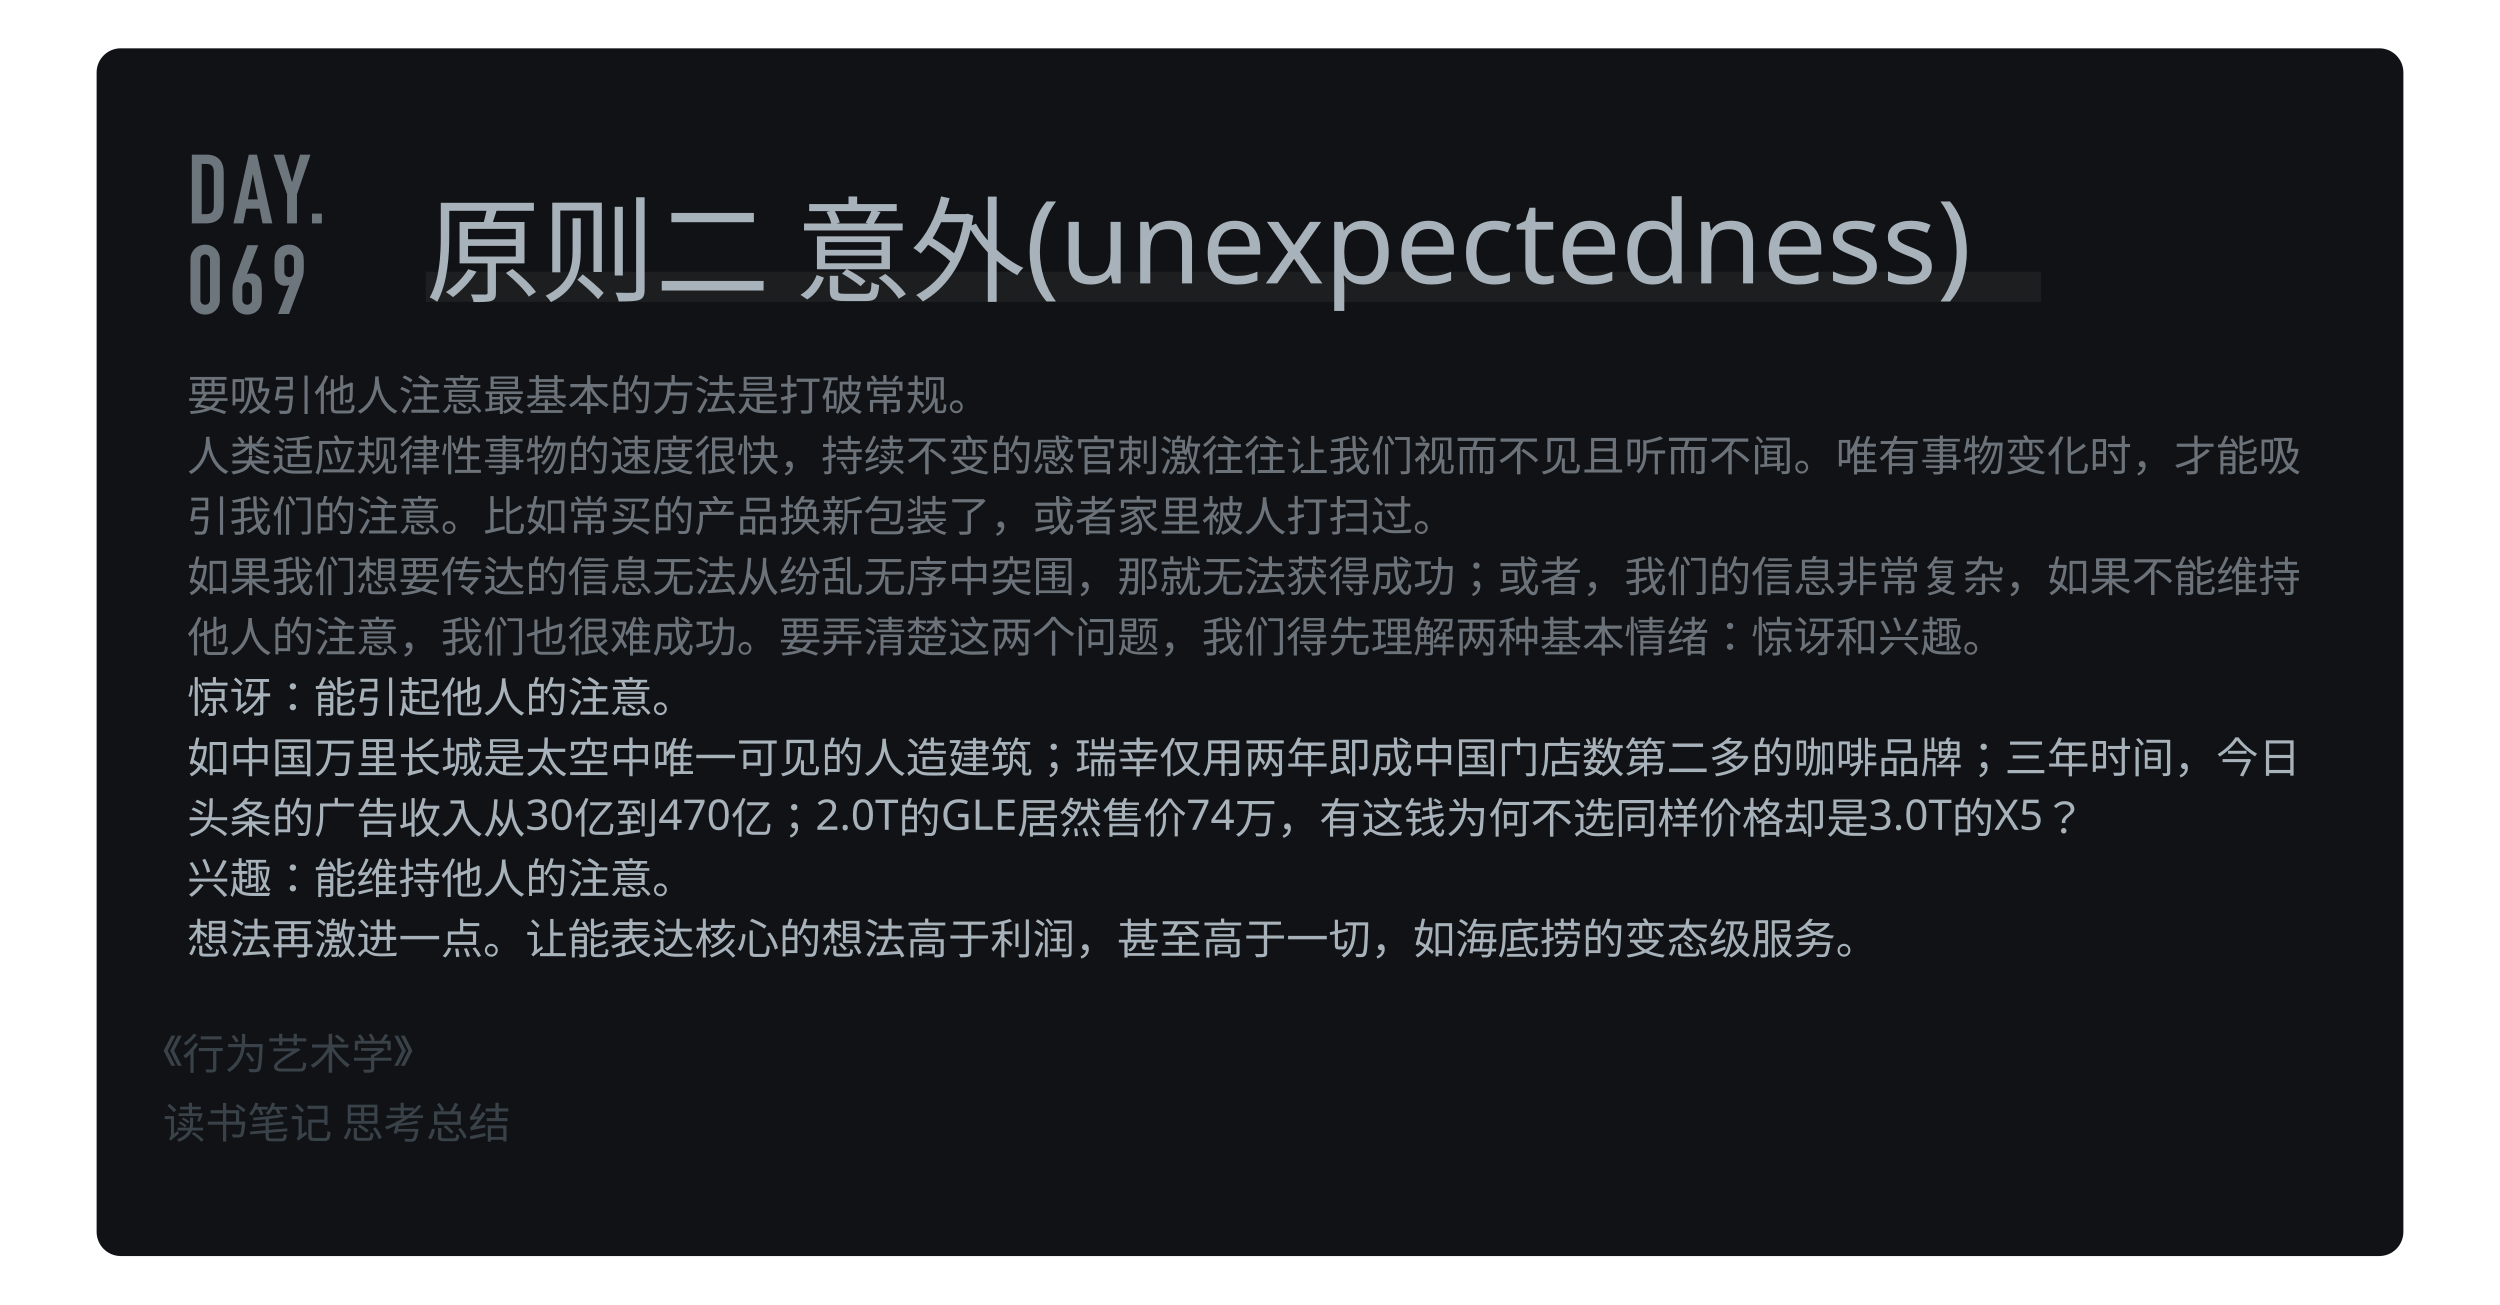
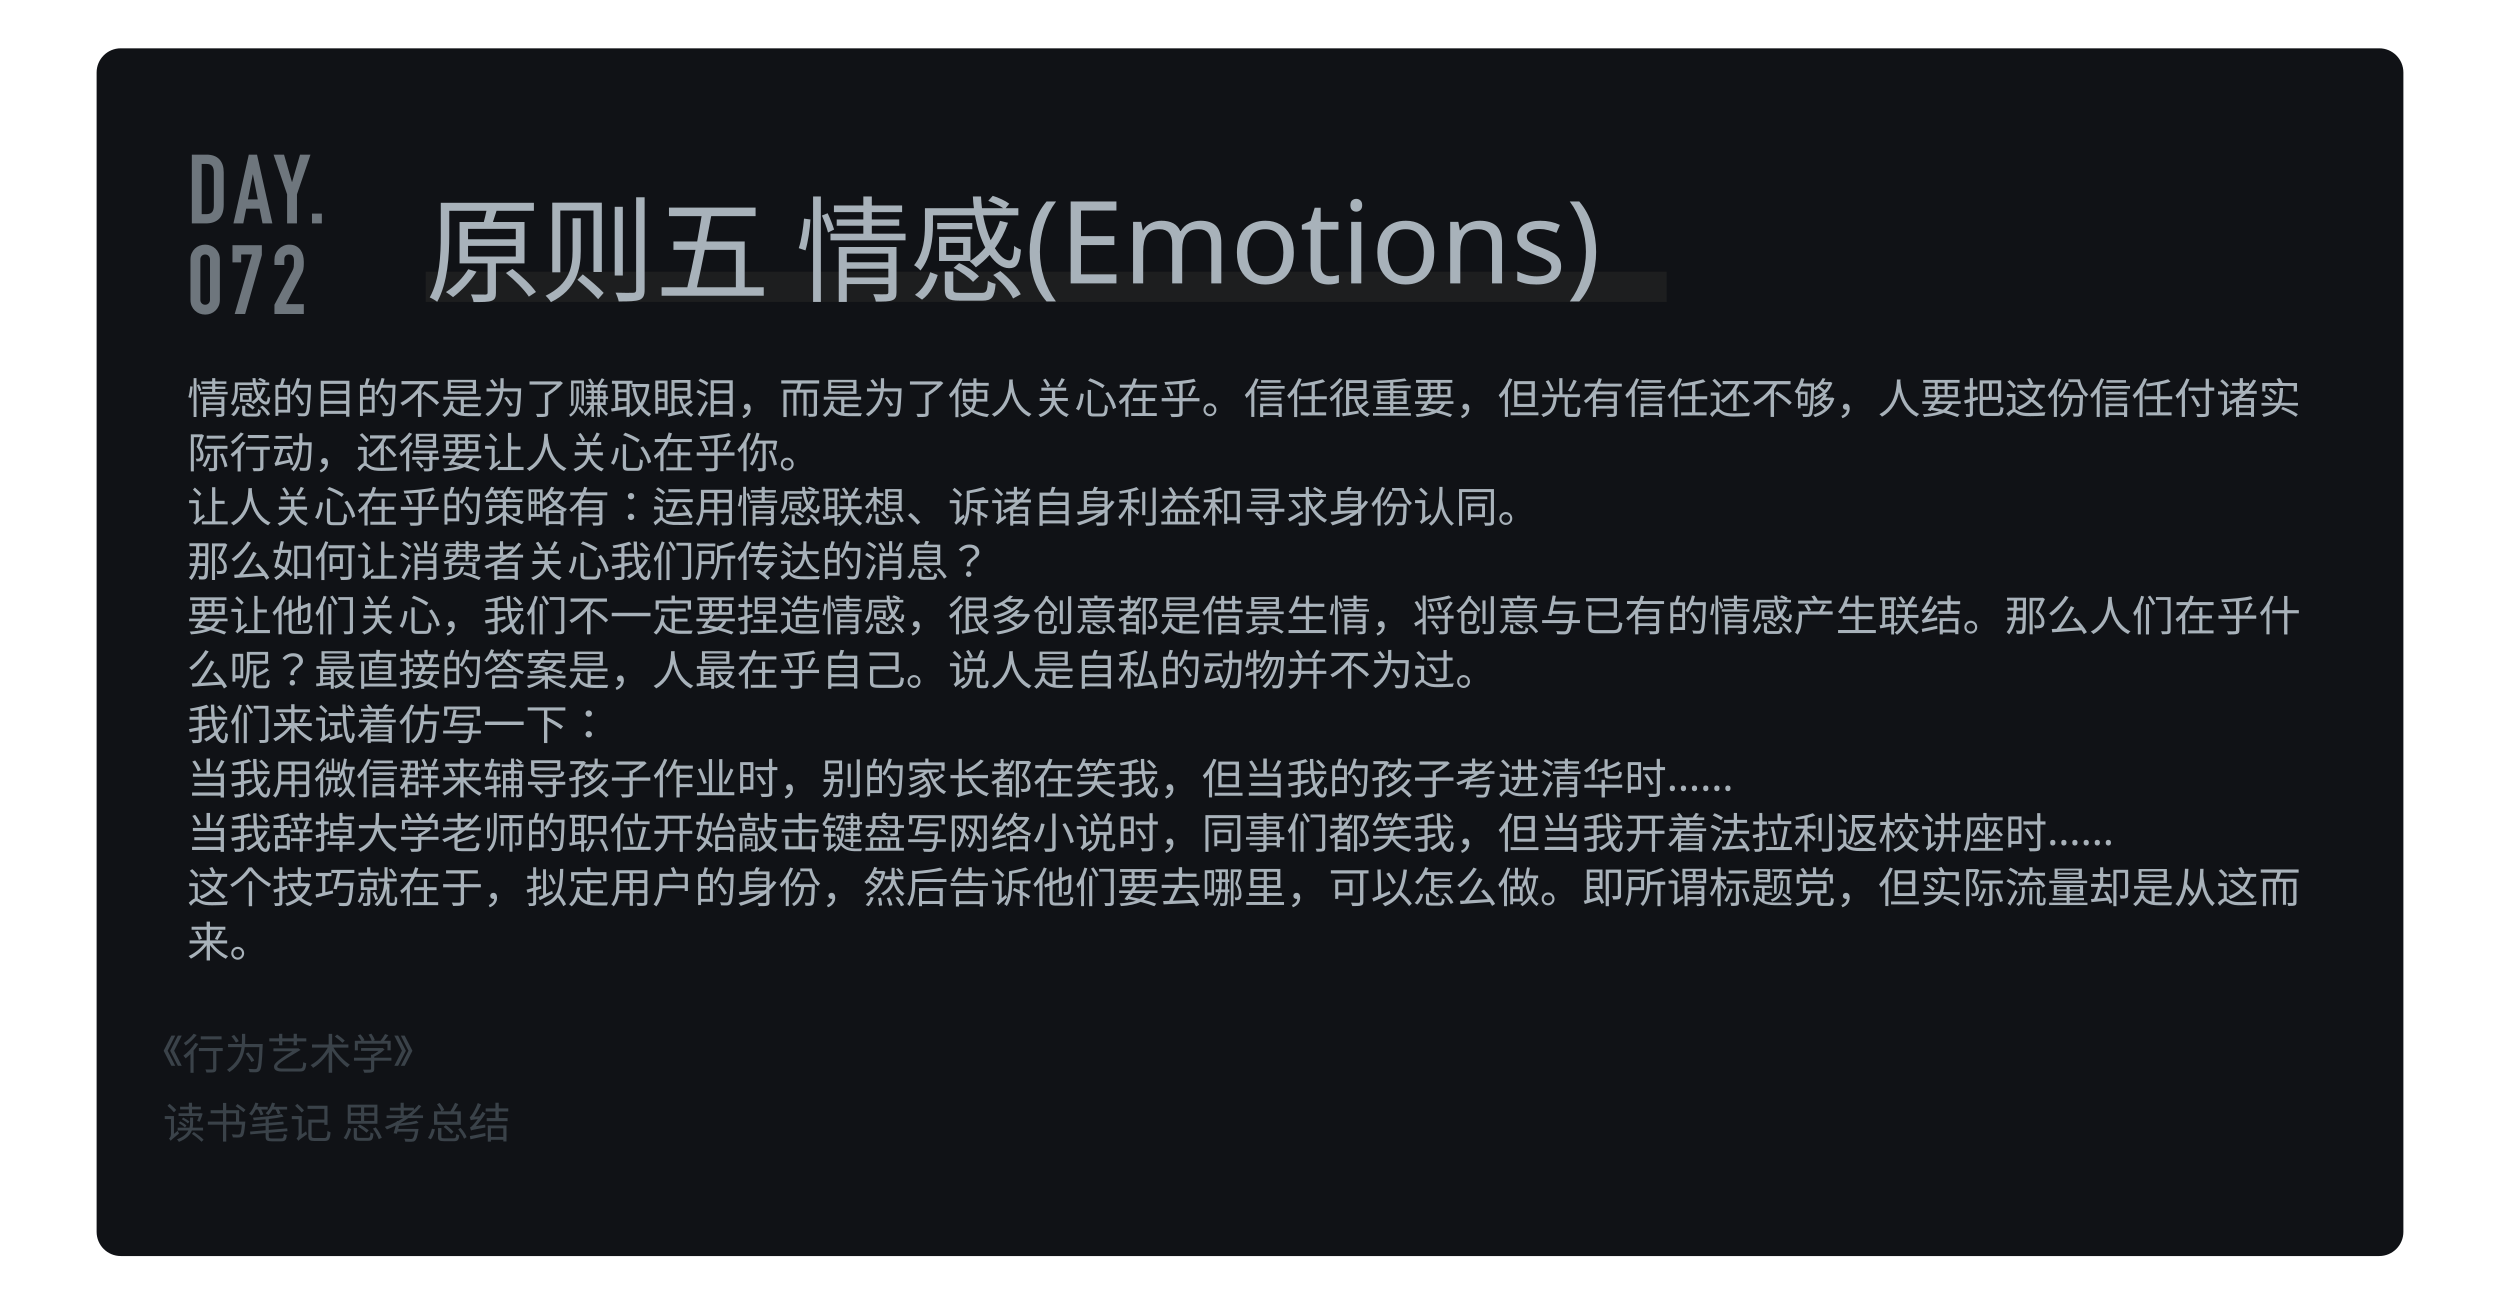
<svg xmlns="http://www.w3.org/2000/svg" width="828px" height="432px" viewBox="0 0 828 432" version="1.1">
-   <g id="69" stroke="none" stroke-width="1" fill="none" fill-rule="evenodd">
+   <g id="72" stroke="none" stroke-width="1" fill="none" fill-rule="evenodd">
    <g id="编组" transform="translate(32, 16)">
      <rect id="矩形" fill="#101216" x="0" y="0" width="764" height="400" rx="8" />
-       <path d="M31.536,58 L31.536,35.216 L36.368,35.216 C38.245,35.216 39.669,35.728 40.64,36.752 C41.611,37.776 42.096,39.227 42.096,41.104 L42.096,51.76 C42.096,53.893 41.579,55.467 40.544,56.48 C39.509,57.493 38.021,58 36.08,58 L31.536,58 Z M34.8,38.288 L34.8,54.928 L36.304,54.928 C37.221,54.928 37.872,54.699 38.256,54.24 C38.64,53.781 38.832,53.061 38.832,52.08 L38.832,41.104 C38.832,40.208 38.651,39.515 38.288,39.024 C37.925,38.533 37.264,38.288 36.304,38.288 L34.8,38.288 Z M53.376,50.032 L51.776,41.776 L51.712,41.776 L50.112,50.032 L53.376,50.032 Z M45.312,58 L50.4,35.216 L53.12,35.216 L58.208,58 L54.944,58 L53.984,53.104 L49.536,53.104 L48.576,58 L45.312,58 Z M63.088,58 L63.088,48.368 L58.608,35.216 L62.064,35.216 L64.688,44.272 L64.752,44.272 L67.376,35.216 L70.832,35.216 L66.352,48.368 L66.352,58 L63.088,58 Z M35.952,65.024 C36.592,65.024 37.205,65.136 37.792,65.36 C38.379,65.584 38.896,65.909 39.344,66.336 C39.792,66.763 40.149,67.275 40.416,67.872 C40.683,68.469 40.816,69.152 40.816,69.92 L40.816,83.296 C40.816,84.064 40.683,84.747 40.416,85.344 C40.149,85.941 39.792,86.453 39.344,86.88 C38.896,87.307 38.379,87.632 37.792,87.856 C37.205,88.08 36.592,88.192 35.952,88.192 C35.312,88.192 34.699,88.08 34.112,87.856 C33.525,87.632 33.008,87.307 32.56,86.88 C32.112,86.453 31.755,85.941 31.488,85.344 C31.221,84.747 31.088,84.064 31.088,83.296 L31.088,69.92 C31.088,69.152 31.221,68.469 31.488,67.872 C31.755,67.275 32.112,66.763 32.56,66.336 C33.008,65.909 33.525,65.584 34.112,65.36 C34.699,65.136 35.312,65.024 35.952,65.024 Z M53.536,65.216 L49.824,74.784 L49.888,74.848 C49.995,74.763 50.16,74.693 50.384,74.64 C50.608,74.587 50.901,74.56 51.264,74.56 C51.84,74.56 52.373,74.699 52.864,74.976 C53.355,75.253 53.739,75.605 54.016,76.032 C54.165,76.267 54.283,76.501 54.368,76.736 C54.453,76.971 54.528,77.28 54.592,77.664 L54.631,78.082 C54.655,78.383 54.674,78.729 54.688,79.12 L54.702,79.589 C54.71,79.921 54.715,80.292 54.718,80.701 L54.72,81.344 C54.72,82.091 54.709,82.704 54.688,83.184 L54.657,83.722 C54.639,83.971 54.618,84.192 54.592,84.384 C54.528,84.725 54.448,85.013 54.352,85.248 C54.256,85.483 54.133,85.728 53.984,85.984 C53.557,86.688 52.987,87.232 52.272,87.616 C51.557,88 50.752,88.192 49.856,88.192 C48.96,88.192 48.16,87.995 47.456,87.6 C46.752,87.205 46.187,86.667 45.76,85.984 C45.589,85.728 45.456,85.483 45.36,85.248 C45.264,85.013 45.195,84.725 45.152,84.384 C45.088,84.064 45.045,83.664 45.024,83.184 L45.008,82.74 C45,82.422 44.994,82.061 44.993,81.656 L44.995,80.771 C44.998,80.408 45.005,80.086 45.016,79.804 L45.024,79.6 C45.045,79.141 45.077,78.741 45.12,78.4 C45.163,78.08 45.227,77.787 45.312,77.52 C45.397,77.253 45.493,76.971 45.6,76.672 L49.888,65.216 L53.536,65.216 Z M63.76,65.024 C64.656,65.024 65.456,65.221 66.16,65.616 C66.864,66.011 67.429,66.549 67.856,67.232 C68.005,67.488 68.133,67.733 68.24,67.968 C68.347,68.203 68.432,68.48 68.496,68.8 C68.539,69.141 68.571,69.552 68.592,70.032 L68.608,70.476 C68.619,70.873 68.624,71.339 68.624,71.872 L68.618,72.71 C68.613,73.052 68.604,73.354 68.592,73.616 L68.561,74.133 C68.543,74.375 68.522,74.592 68.496,74.784 C68.432,75.125 68.363,75.429 68.288,75.696 C68.213,75.963 68.123,76.245 68.016,76.544 L63.728,88 L60.08,88 L63.792,78.432 L63.728,78.368 C63.621,78.453 63.456,78.523 63.232,78.576 C63.008,78.629 62.715,78.656 62.352,78.656 C61.776,78.656 61.243,78.517 60.752,78.24 C60.261,77.963 59.877,77.611 59.6,77.184 C59.451,76.971 59.333,76.741 59.248,76.496 C59.163,76.251 59.099,75.936 59.056,75.552 C59.003,75.232 58.964,74.842 58.94,74.381 L58.928,74.096 C58.912,73.656 58.902,73.129 58.898,72.515 L58.896,71.872 C58.896,71.232 58.904,70.69 58.92,70.246 L58.928,70.032 C58.945,69.648 58.976,69.308 59.02,69.013 L59.056,68.8 C59.099,68.48 59.168,68.203 59.264,67.968 C59.36,67.733 59.483,67.488 59.632,67.232 C60.059,66.528 60.629,65.984 61.344,65.6 C62.059,65.216 62.864,65.024 63.76,65.024 Z M35.952,68.288 C35.483,68.288 35.099,68.443 34.8,68.752 C34.501,69.061 34.352,69.451 34.352,69.92 L34.352,83.296 C34.352,83.765 34.501,84.155 34.8,84.464 C35.099,84.773 35.483,84.928 35.952,84.928 C36.421,84.928 36.805,84.773 37.104,84.464 C37.403,84.155 37.552,83.765 37.552,83.296 L37.552,69.92 C37.552,69.451 37.403,69.061 37.104,68.752 C36.805,68.443 36.421,68.288 35.952,68.288 Z M49.856,77.44 C49.429,77.44 49.056,77.589 48.736,77.888 C48.416,78.187 48.256,78.581 48.256,79.072 L48.256,83.296 C48.256,83.787 48.416,84.181 48.736,84.48 C49.056,84.779 49.429,84.928 49.856,84.928 C50.283,84.928 50.656,84.779 50.976,84.48 C51.296,84.181 51.456,83.787 51.456,83.296 L51.456,79.072 C51.456,78.581 51.296,78.187 50.976,77.888 C50.656,77.589 50.283,77.44 49.856,77.44 Z M63.76,68.288 C63.333,68.288 62.96,68.437 62.64,68.736 C62.32,69.035 62.16,69.429 62.16,69.92 L62.16,69.92 L62.16,74.144 C62.16,74.635 62.32,75.029 62.64,75.328 C62.96,75.627 63.333,75.776 63.76,75.776 C64.187,75.776 64.56,75.627 64.88,75.328 C65.2,75.029 65.36,74.635 65.36,74.144 L65.36,74.144 L65.36,69.92 C65.36,69.429 65.2,69.035 64.88,68.736 C64.56,68.437 64.187,68.288 63.76,68.288 Z M74.592,54.736 L74.592,58 L71.328,58 L71.328,54.736 L74.592,54.736 Z" id="DAY.069" fill="#6E767D" fill-rule="nonzero" />
+       <path d="M31.536,58 L31.536,35.216 L36.368,35.216 C38.245,35.216 39.669,35.728 40.64,36.752 C41.611,37.776 42.096,39.227 42.096,41.104 L42.096,51.76 C42.096,53.893 41.579,55.467 40.544,56.48 C39.509,57.493 38.021,58 36.08,58 L31.536,58 Z M34.8,38.288 L34.8,54.928 L36.304,54.928 C37.221,54.928 37.872,54.699 38.256,54.24 C38.64,53.781 38.832,53.061 38.832,52.08 L38.832,41.104 C38.832,40.208 38.651,39.515 38.288,39.024 C37.925,38.533 37.264,38.288 36.304,38.288 L34.8,38.288 Z M53.376,50.032 L51.776,41.776 L51.712,41.776 L50.112,50.032 L53.376,50.032 Z M45.312,58 L50.4,35.216 L53.12,35.216 L58.208,58 L54.944,58 L53.984,53.104 L49.536,53.104 L48.576,58 L45.312,58 Z M63.088,58 L63.088,48.368 L58.608,35.216 L62.064,35.216 L64.688,44.272 L64.752,44.272 L67.376,35.216 L70.832,35.216 L66.352,48.368 L66.352,58 L63.088,58 Z M71.328,58 L71.328,54.736 L74.592,54.736 L74.592,58 L71.328,58 Z M31.088,69.92 C31.088,69.152 31.221,68.469 31.488,67.872 C31.755,67.275 32.112,66.763 32.56,66.336 C33.008,65.909 33.525,65.584 34.112,65.36 C34.699,65.136 35.312,65.024 35.952,65.024 C36.592,65.024 37.205,65.136 37.792,65.36 C38.379,65.584 38.896,65.909 39.344,66.336 C39.792,66.763 40.149,67.275 40.416,67.872 C40.683,68.469 40.816,69.152 40.816,69.92 L40.816,83.296 C40.816,84.064 40.683,84.747 40.416,85.344 C40.149,85.941 39.792,86.453 39.344,86.88 C38.896,87.307 38.379,87.632 37.792,87.856 C37.205,88.08 36.592,88.192 35.952,88.192 C35.312,88.192 34.699,88.08 34.112,87.856 C33.525,87.632 33.008,87.307 32.56,86.88 C32.112,86.453 31.755,85.941 31.488,85.344 C31.221,84.747 31.088,84.064 31.088,83.296 L31.088,69.92 Z M34.352,83.296 C34.352,83.765 34.501,84.155 34.8,84.464 C35.099,84.773 35.483,84.928 35.952,84.928 C36.421,84.928 36.805,84.773 37.104,84.464 C37.403,84.155 37.552,83.765 37.552,83.296 L37.552,69.92 C37.552,69.451 37.403,69.061 37.104,68.752 C36.805,68.443 36.421,68.288 35.952,68.288 C35.483,68.288 35.099,68.443 34.8,68.752 C34.501,69.061 34.352,69.451 34.352,69.92 L34.352,83.296 Z M45.728,88 L51.456,68.288 L47.872,68.288 L47.872,70.912 L44.992,70.912 L44.992,65.216 L54.72,65.216 L54.72,68.48 L49.184,88 L45.728,88 Z M58.896,88 L58.896,84.928 L64.784,73.824 C65.083,73.269 65.253,72.784 65.296,72.368 C65.339,71.952 65.36,71.435 65.36,70.816 C65.36,70.539 65.355,70.245 65.344,69.936 C65.333,69.627 65.275,69.355 65.168,69.12 C65.061,68.885 64.901,68.688 64.688,68.528 C64.475,68.368 64.165,68.288 63.76,68.288 C63.269,68.288 62.88,68.427 62.592,68.704 C62.304,68.981 62.16,69.387 62.16,69.92 L62.16,71.776 L58.896,71.776 L58.896,69.984 C58.896,69.301 59.024,68.661 59.28,68.064 C59.536,67.467 59.888,66.944 60.336,66.496 C60.763,66.048 61.275,65.691 61.872,65.424 C62.469,65.157 63.109,65.024 63.792,65.024 C64.645,65.024 65.376,65.179 65.984,65.488 C66.592,65.797 67.099,66.219 67.504,66.752 C67.888,67.285 68.171,67.893 68.352,68.576 C68.533,69.259 68.624,69.984 68.624,70.752 L68.62,71.276 C68.616,71.606 68.606,71.895 68.592,72.144 C68.571,72.517 68.528,72.875 68.464,73.216 C68.4,73.557 68.293,73.899 68.144,74.24 L67.977,74.606 C67.854,74.867 67.707,75.161 67.536,75.488 L62.736,84.736 L68.624,84.736 L68.624,88 L58.896,88 Z" id="DAY.072" fill="#6E767D" fill-rule="nonzero" />
    </g>
-     <rect id="矩形" fill="#1D1E1F" x="141" y="90" width="535" height="10" />
-     <text id="原则二-意外(unexpectednes" font-family="PingFangSC-Semibold, PingFang SC" font-size="38" font-weight="500" line-spacing="38" fill="#A8B2BA">
-       <tspan x="141" y="97">原则二  意外(unexpectedness)</tspan>
+     <rect id="矩形" fill="#1D1E1F" x="141" y="90" width="411" height="10" />
+     <text id="原则五-情感(Emotions)" font-family="PingFangSC-Semibold, PingFang SC" font-size="38" font-weight="500" line-spacing="38" fill="#A8B2BA">
+       <tspan x="141" y="97">原则五  情感(Emotions)</tspan>
    </text>
-     <text id="要吸引他人注意最基本的方法是打破常规。" font-family="PingFangSC-Regular, PingFang SC" font-size="14" font-weight="normal" line-spacing="20" fill="#A8B2BA">
-       <tspan x="62" y="136" fill-opacity="0.6">要吸引他人注意最基本的方法是打破常规。</tspan>
-       <tspan x="62" y="156" fill-opacity="0.6">人类适应规律性事物的速度很快，持续不变的感官刺激往往让我们视而不见且听而不闻。唯有事物变化时，才能吸</tspan>
-       <tspan x="62" y="176" fill-opacity="0.6">引我们的注意。比如常买的产品换新包装了，或者家里被人打扫过。</tspan>
-       <tspan x="62" y="196" fill-opacity="0.6">如果我们想要传达的信息无法从纷乱无序中突围，那就无法获得成功；或者，我们的信息非常复杂，如果不能维持</tspan>
-       <tspan x="62" y="216" fill-opacity="0.6">他人的注意，我们也很难成功。要弄清楚这两个问题，我们得先理解两种基本情绪：惊讶和兴趣。</tspan>
-       <tspan x="664" y="216" />
-       <tspan x="62" y="236" font-family="PingFangSC-Semibold, PingFang SC" font-weight="500">惊讶：能引起他人的注意。</tspan>
-       <tspan x="230" y="236" />
-       <tspan x="62" y="256">如中国万里长城是太空中唯一可见的人造建筑；瑞幸仅用两年即成中国门店数第二多的咖啡品牌；三年时间，今日</tspan>
-       <tspan x="62" y="276">头条的广告收入从30亿到470亿；2.0T的GLE居然售价74万，有这钱为何不选同样价格却是3.0T的X5？</tspan>
-       <tspan x="62" y="296" font-family="PingFangSC-Semibold, PingFang SC" font-weight="500">兴趣：能维持他人的注意。</tspan>
-       <tspan x="230" y="296" />
-       <tspan x="62" y="316">想法再激进一点。让能表达核心的想法高于利润，甚至高于一切，如海底捞的变态级服务。</tspan>
+     <text id="情感的目的不是为了赚取眼泪，而是为了使人" font-family="PingFangSC-Regular, PingFang SC" font-size="14" font-weight="normal" line-spacing="18" fill="#A8B2BA">
+       <tspan x="62" y="137">情感的目的不是为了赚取眼泪，而是为了使人关心在乎。信任很重要，但光有信任还不够，人要把这份信任付诸实</tspan>
+       <tspan x="62" y="155">际行动，还得要让人关心在乎你。</tspan>
+       <tspan x="62" y="173">让人关心在乎的策略有：运用情感联想、诉诸自身利益和寻求身份认同。</tspan>
+       <tspan x="62" y="191">那么如何让消费者关心我们所传达的消息？</tspan>
+       <tspan x="62" y="209">要让他们关心，我们不一定要捏造情感，很多创意都是借景生情，将创意与已有的情感产生联结。那么人们在乎什</tspan>
+       <tspan x="62" y="227">么呢？最直接的答案是，人最在乎自己。说人是自私的动物并不为过。</tspan>
+       <tspan x="62" y="245">我们来试着仿写一下：</tspan>
+       <tspan x="62" y="263">当我用微信群来辅导孩子作业时，别的家长都在笑我，但当我的孩子考进清华时……</tspan>
+       <tspan x="62" y="281">当我辞掉大学老师的职位开始敲击键盘写网络小说时，同事们都笑我，但当我开着法拉利返校讲座时……</tspan>
+       <tspan x="62" y="299">这个技巧就在于，拟定用户的身份，然后告诉他们要去哪里，可以怎么做。即所谓标题党，但实际流量却是从这而</tspan>
+       <tspan x="62" y="317">来。</tspan>
    </text>
    <text id="《行为艺术学》-读书笔记-思考总结" font-family="PingFangSC-Regular, PingFang SC" font-size="14" font-weight="normal" line-spacing="24" fill="#3A4249">
      <tspan x="54" y="353">《行为艺术学》     </tspan>
      <tspan x="54" y="377">  读书笔记 思考总结</tspan>
    </text>
  </g>
</svg>
